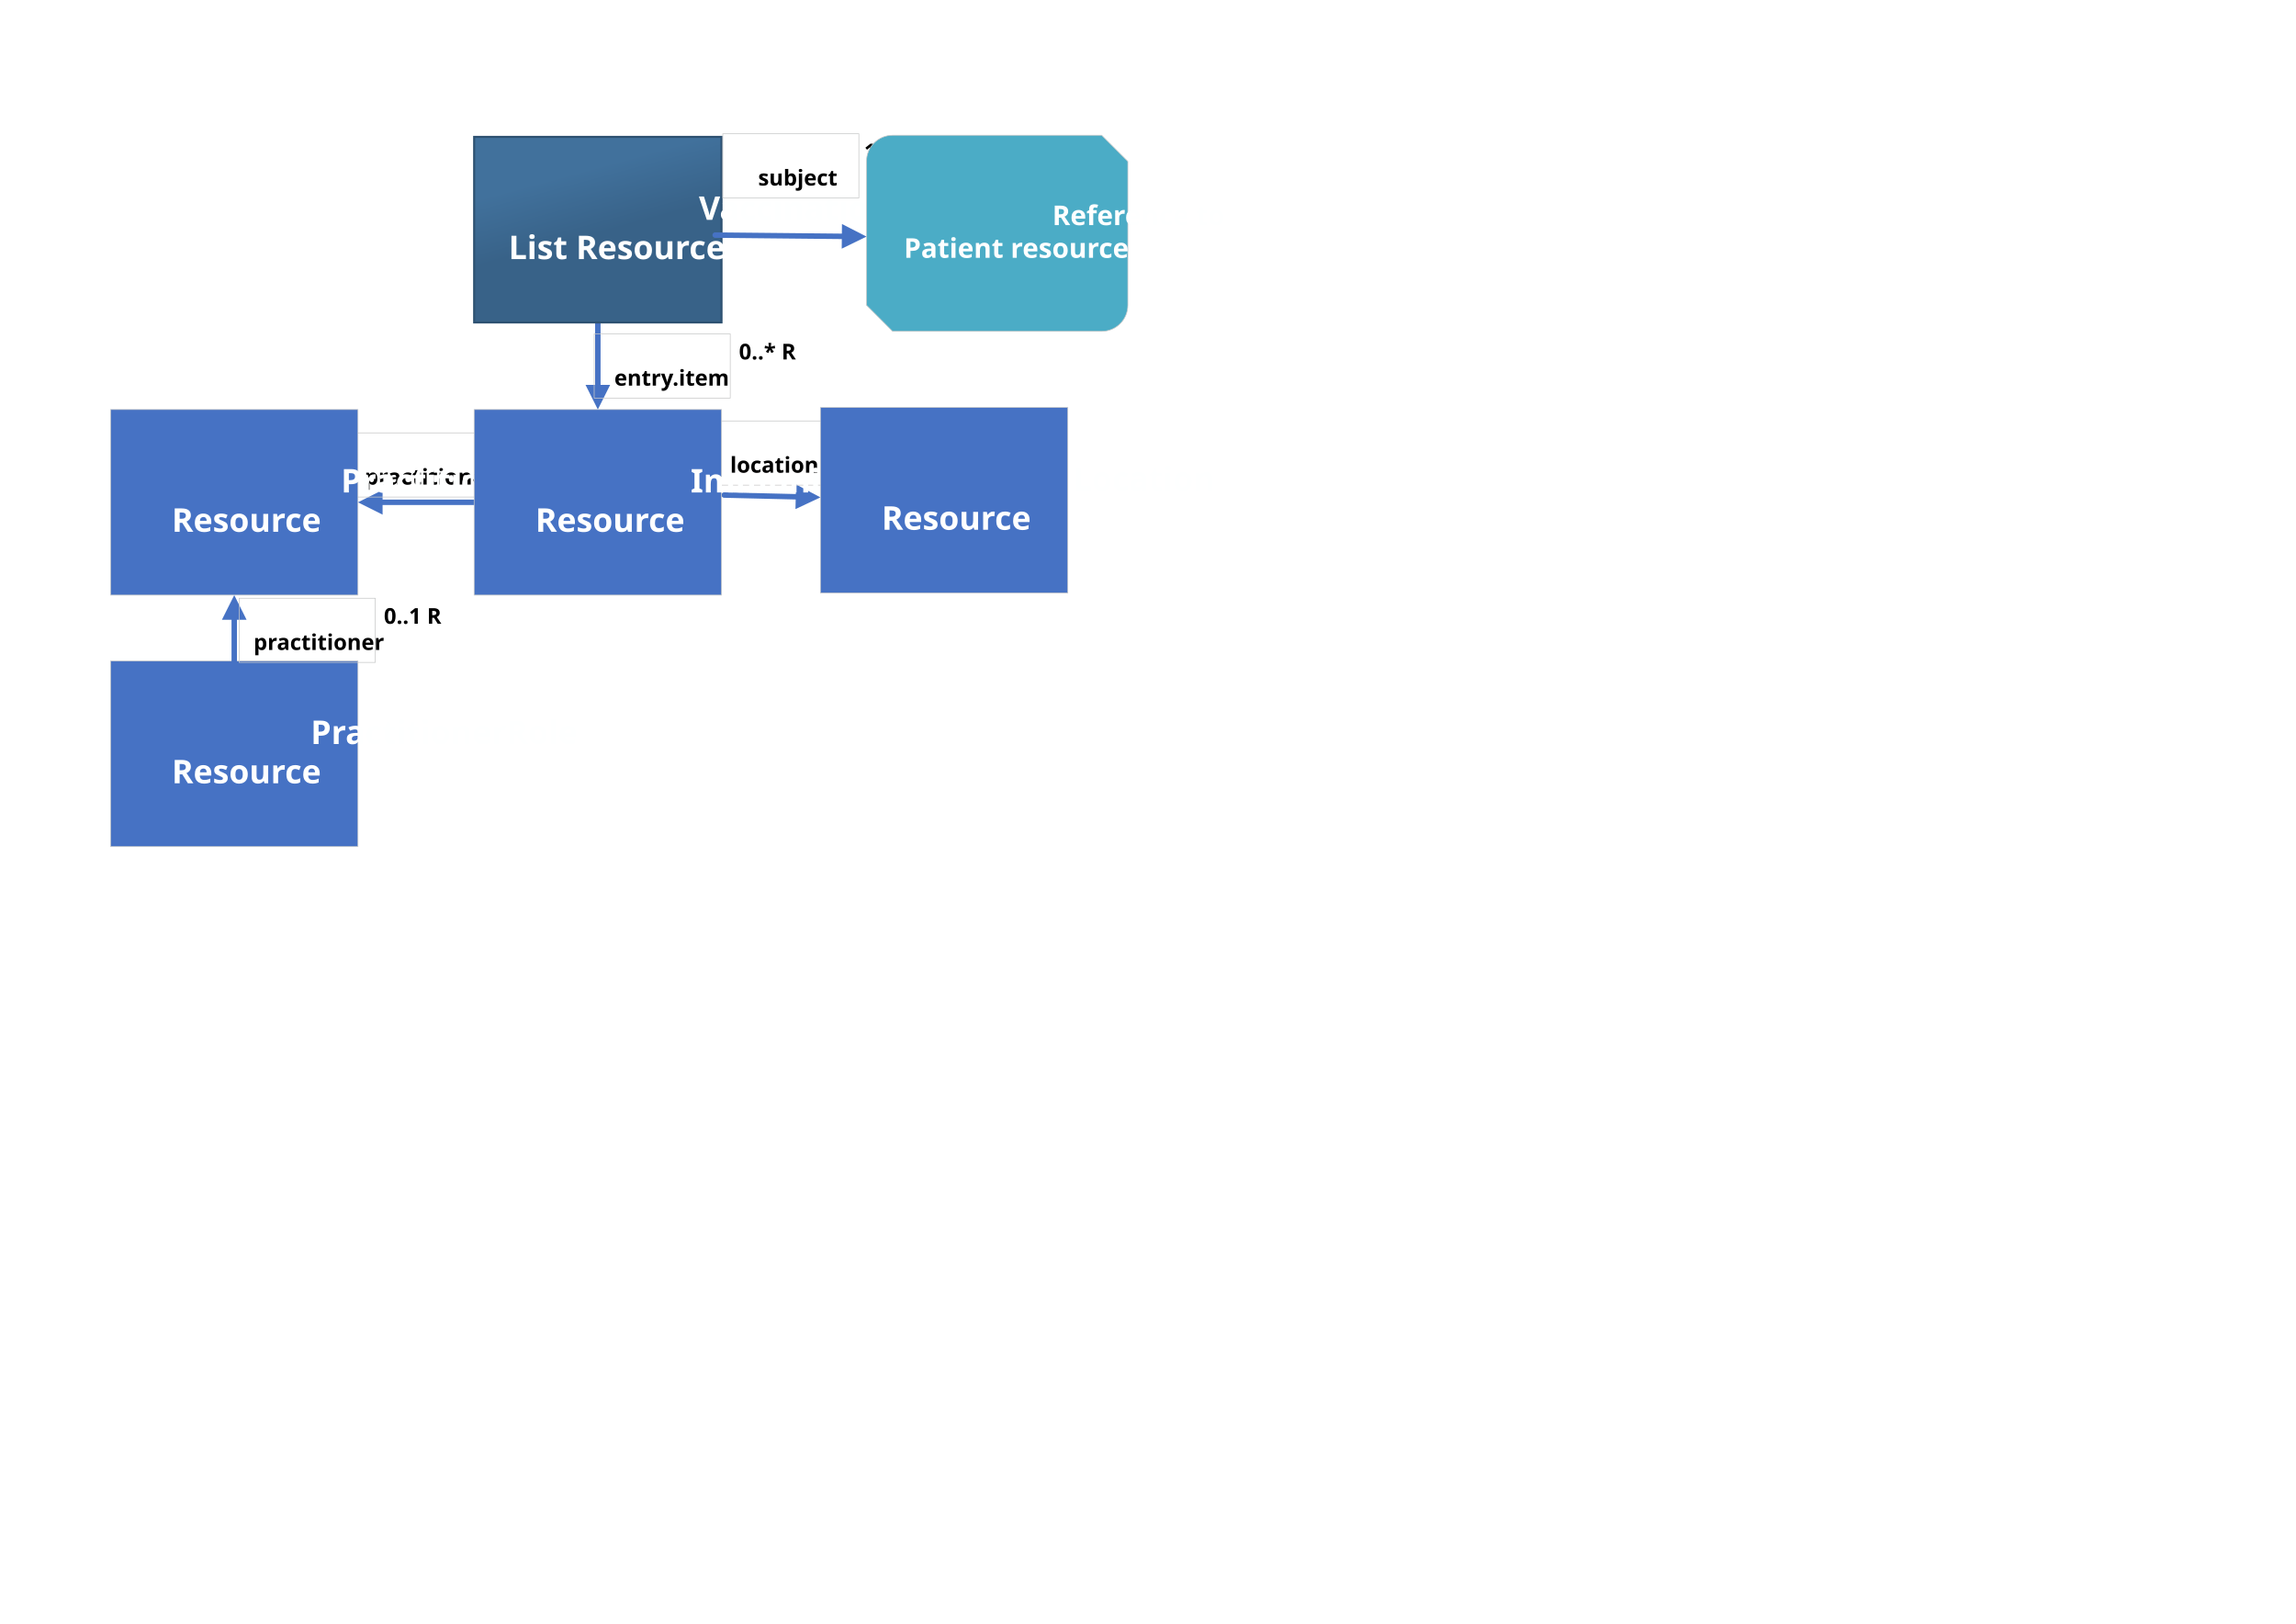
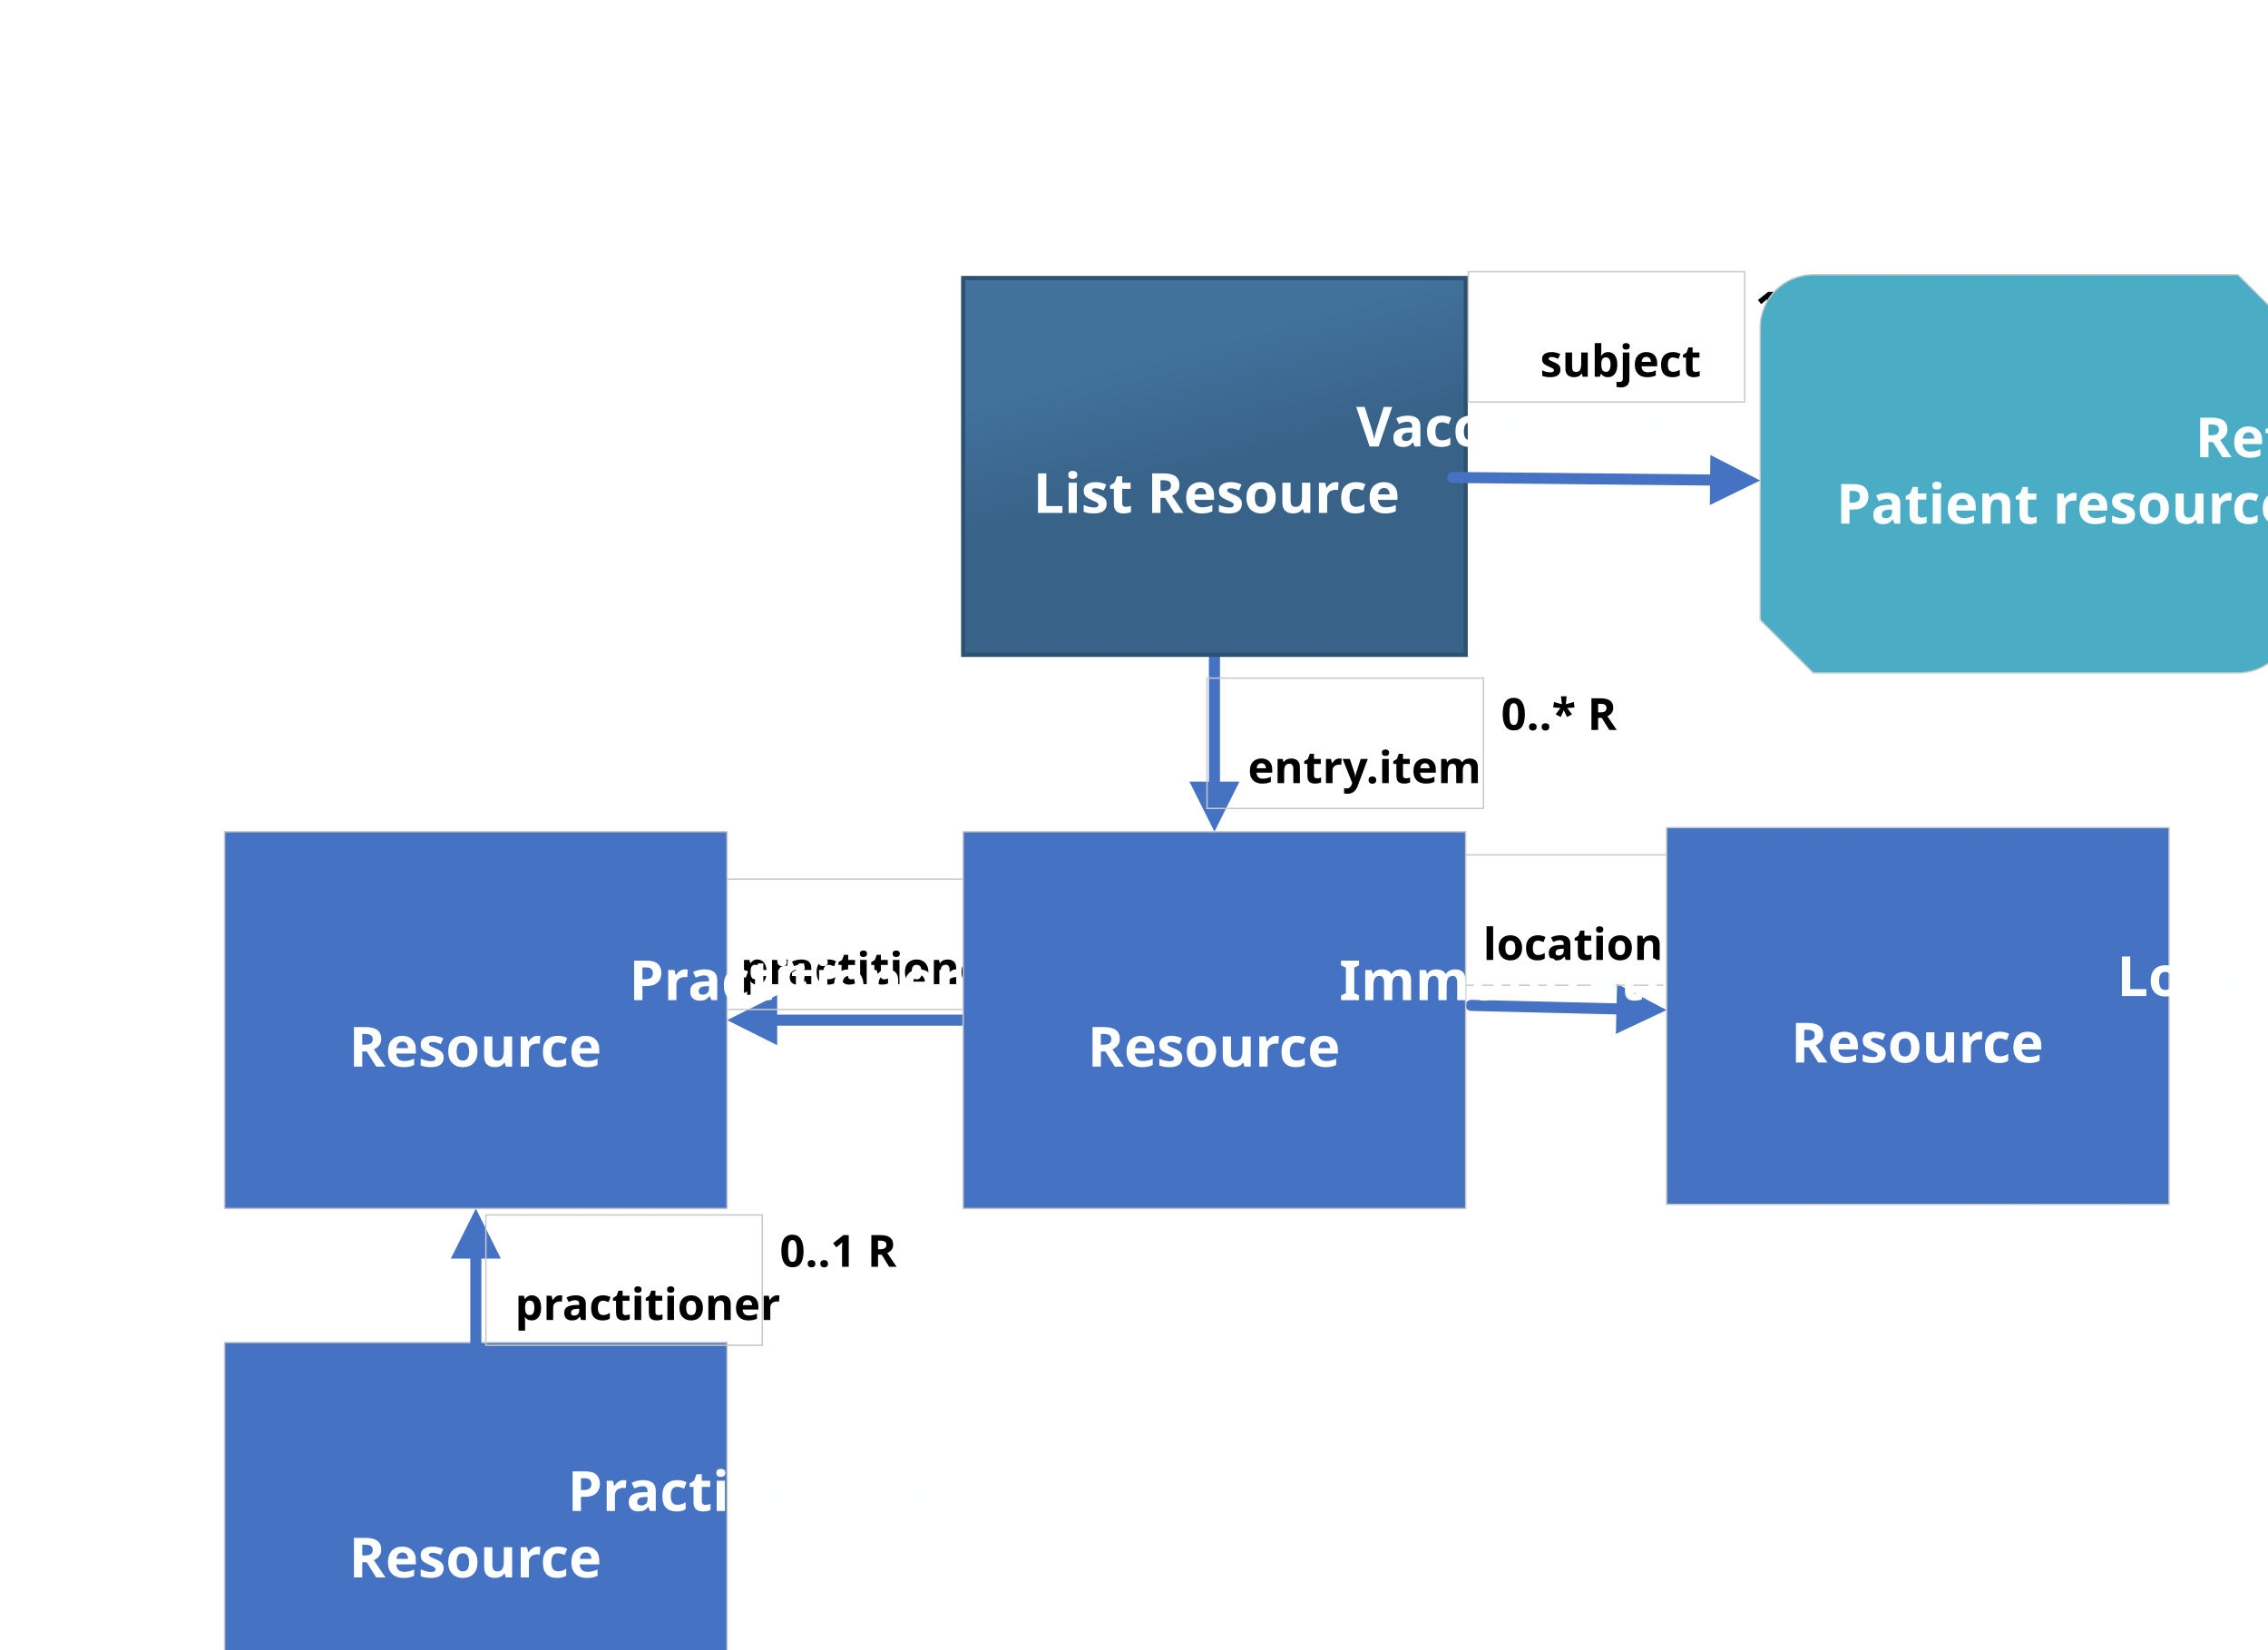
- <svg xmlns="http://www.w3.org/2000/svg" xmlns:ns1="http://schemas.microsoft.com/visio/2003/SVGExtensions/" xmlns:xlink="http://www.w3.org/1999/xlink" width="11.693in" height="8.268in" viewBox="0 0 841.89 595.276" xml:space="preserve" color-interpolation-filters="sRGB" class="st12">
+ <svg xmlns="http://www.w3.org/2000/svg" xmlns:ns1="http://schemas.microsoft.com/visio/2003/SVGExtensions/" xmlns:xlink="http://www.w3.org/1999/xlink" width="5.686in" height="4.137in" viewBox="0 0 409.389 297.834" xml:space="preserve" color-interpolation-filters="sRGB" class="st12">
  <ns1:documentProperties ns1:langID="1033" ns1:metric="true" ns1:viewMarkup="false">
    <ns1:userDefs>
      <ns1:ud ns1:nameU="msvSubprocessMaster" ns1:prompt="" ns1:val="VT4(Rectangle)" />
      <ns1:ud ns1:nameU="msvNoAutoConnect" ns1:val="VT0(1):26" />
    </ns1:userDefs>
  </ns1:documentProperties>
-   <style type="text/css">
+   <style type="text/css">a
	
		.st1 {fill:#4672c4;stroke:#c7c8c8;stroke-width:0.25}
- 		.st2 {fill:#feffff;font-family:Calibri;font-size:1em;font-weight:bold}
+ 		.st2 {fill:#feffff;font-family:Calibri;font-size:0.833em;font-weight:bold}
		.st3 {font-size:1em}
		.st4 {marker-end:url(#mrkr4-10);stroke:#4672c4;stroke-linecap:round;stroke-linejoin:round;stroke-width:2}
		.st5 {fill:#4672c4;fill-opacity:1;stroke:#4672c4;stroke-opacity:1;stroke-width:0.442}
		.st6 {fill:none;stroke:#c7c8c8;stroke-width:0.25}
		.st7 {fill:#000000;font-family:Calibri;font-size:0.667em;font-weight:bold}
		.st8 {fill:#4672c4;fill-opacity:0;stroke:#c7c8c8;stroke-width:0.25}
		.st9 {fill:url(#grad0-45);stroke:#2d5171;stroke-width:0.75}
		.st10 {fill:#4bacc6;stroke:#c7c8c8;stroke-width:0.25}
		.st11 {fill:#feffff;font-family:Calibri;font-size:0.833em;font-weight:bold}
		.st12 {fill:none;fill-rule:evenodd;font-size:12px;overflow:visible;stroke-linecap:square;stroke-miterlimit:3}
	
	</style>
  <defs id="Patterns_And_Gradients">
    <linearGradient id="grad0-45" x1="0" y1="0" x2="1" y2="0" gradientTransform="rotate(250 0.5 0.5)">
      <stop offset="0" stop-color="#386288" stop-opacity="1" />
      <stop offset="0.48" stop-color="#386288" stop-opacity="1" />
      <stop offset="0.82" stop-color="#41719c" stop-opacity="1" />
    </linearGradient>
  </defs>
  <defs id="Markers">
    <g id="lend4">
      <path d="M 2 1 L 0 0 L 2 -1 L 2 1 " style="stroke:none" />
    </g>
    <marker id="mrkr4-10" class="st5" ns1:arrowType="4" ns1:arrowSize="2" ns1:setback="4.52" refX="-4.52" orient="auto" markerUnits="strokeWidth" overflow="visible">
      <use xlink:href="#lend4" transform="scale(-2.26,-2.26) " />
    </marker>
  </defs>
  <g ns1:mID="0" ns1:index="1" ns1:groupContext="foregroundPage">
    <ns1:userDefs>
      <ns1:ud ns1:nameU="msvThemeOrder" ns1:val="VT0(0):26" />
    </ns1:userDefs>
    <ns1:pageProperties ns1:drawingScale="0.0393701" ns1:pageScale="0.0393701" ns1:drawingUnits="24" ns1:shadowOffsetX="8.50394" ns1:shadowOffsetY="-8.50394" />
    <ns1:layer ns1:name="Connector" ns1:index="0" />
-     <a xlink:href="explore_vaccination_details.html#mapping-for-vaccinations-encounter">
+     <a xlink:href="explore_vaccinations.html#mapping-for-vaccination-practitioner-role">
      <g id="shape1-1" ns1:mID="1" ns1:groupContext="shape" transform="translate(40.5354,-284.902)">
        <ns1:custProps>
          <ns1:cp ns1:nameU="Row_1" ns1:lbl="title" ns1:type="0" ns1:langID="2057" ns1:val="VT4(Bundle)" />
        </ns1:custProps>
        <ns1:userDefs>
          <ns1:ud ns1:nameU="visVersion" ns1:val="VT0(15):26" />
          <ns1:ud ns1:nameU="visAltText" ns1:val="VT4(Bundle)" />
        </ns1:userDefs>
        <ns1:textBlock ns1:margins="rect(4,4,4,4)" ns1:tabSpace="42.5197" />
        <ns1:textRect cx="45.354" cy="561.26" width="90.71" height="68.031" />
        <rect x="0" y="527.244" width="90.709" height="68.031" class="st1" />
        <text x="4.75" y="557.66" class="st2" ns1:langID="2057">
          <ns1:paragraph ns1:horizAlign="1" />
          <ns1:tabList />PractitionerRole<ns1:newlineChar />
          <tspan x="22.45" dy="1.2em" class="st3">Resource</tspan>
        </text>
      </g>
    </a>
    <g id="shape2-5" ns1:mID="2" ns1:groupContext="shape" ns1:layerMember="0" transform="translate(173.857,-404.042)">
      <ns1:userDefs>
        <ns1:ud ns1:nameU="visVersion" ns1:val="VT0(15):26" />
      </ns1:userDefs>
      <path d="M0 588.19 L-33.57 588.19" class="st4" />
    </g>
    <g id="shape3-11" ns1:mID="3" ns1:groupContext="shape" ns1:layerMember="0" transform="translate(78.8032,-352.934)">
      <ns1:userDefs>
        <ns1:ud ns1:nameU="visVersion" ns1:val="VT0(15):26" />
      </ns1:userDefs>
      <path d="M7.09 595.28 L7.09 580.14" class="st4" />
    </g>
    <g id="shape4-16" ns1:mID="4" ns1:groupContext="shape" ns1:layerMember="0" transform="translate(265.536,-420.453)">
      <ns1:userDefs>
        <ns1:ud ns1:nameU="visVersion" ns1:val="VT0(15):26" />
      </ns1:userDefs>
      <path d="M0 601.94 L26.25 602.57" class="st4" />
    </g>
    <g id="shape5-21" ns1:mID="5" ns1:groupContext="shape" ns1:layerMember="0" transform="translate(212.125,-477.071)">
      <ns1:userDefs>
        <ns1:ud ns1:nameU="visVersion" ns1:val="VT0(15):26" />
      </ns1:userDefs>
      <path d="M7.09 595.28 L7.09 618.16" class="st4" />
    </g>
    <g id="shape6-26" ns1:mID="6" ns1:groupContext="shape" transform="translate(217.876,-449.344)">
      <ns1:textBlock ns1:margins="rect(4,4,4,4)" ns1:tabSpace="42.5197" />
      <ns1:textRect cx="24.945" cy="583.512" width="49.89" height="23.528" />
      <rect x="0" y="571.748" width="49.89" height="23.528" class="st6" />
      <text x="15.63" y="581.11" class="st7" ns1:langID="1033">
        <ns1:paragraph ns1:horizAlign="1" />
        <ns1:tabList />0..* R<ns1:newlineChar />
        <tspan x="7.38" dy="1.2em" class="st3">entry.item </tspan>
      </text>
    </g>
    <g id="shape7-30" ns1:mID="7" ns1:groupContext="shape" transform="translate(256.212,-417.426)">
      <ns1:textBlock ns1:margins="rect(4,4,4,4)" ns1:tabSpace="42.5197" />
      <ns1:textRect cx="24.945" cy="583.512" width="49.89" height="23.528" />
      <rect x="0" y="571.748" width="49.89" height="23.528" class="st6" />
      <text x="15.63" y="581.11" class="st7" ns1:langID="1033">
        <ns1:paragraph ns1:horizAlign="1" />
        <ns1:tabList />0..* R<ns1:newlineChar />
        <tspan x="11.5" dy="1.2em" class="st3">location</tspan>
      </text>
    </g>
    <g id="shape8-34" ns1:mID="8" ns1:groupContext="shape" transform="translate(87.7065,-352.43)">
      <ns1:textBlock ns1:margins="rect(4,4,4,4)" ns1:tabSpace="42.5197" />
      <ns1:textRect cx="24.945" cy="583.512" width="49.89" height="23.528" />
      <rect x="0" y="571.748" width="49.89" height="23.528" class="st8" />
      <text x="15.6" y="581.11" class="st7" ns1:langID="1033">
        <ns1:paragraph ns1:horizAlign="1" />
        <ns1:tabList />0..1 R<ns1:newlineChar />
        <tspan x="5.26" dy="1.2em" class="st3">practitioner</tspan>
      </text>
    </g>
    <g id="shape9-38" ns1:mID="9" ns1:groupContext="shape" transform="translate(128.409,-413.057)">
      <ns1:textBlock ns1:margins="rect(4,4,4,4)" ns1:tabSpace="42.5197" />
      <ns1:textRect cx="24.945" cy="583.512" width="49.89" height="23.528" />
      <rect x="0" y="571.748" width="49.89" height="23.528" class="st8" />
      <text x="15.6" y="581.11" class="st7" ns1:langID="1033">
        <ns1:paragraph ns1:horizAlign="1" />
        <ns1:tabList />0..1 R<ns1:newlineChar />
        <tspan x="5.26" dy="1.2em" class="st3">practitioner</tspan>
      </text>
    </g>
-     <a xlink:href="explore_vaccinations.html#mapping-for-vaccinations-list">
+     <a xlink:href="explore_vaccinations.html#mapping-for-vaccination-details-list">
      <g id="shape10-42" ns1:mID="10" ns1:groupContext="shape" transform="translate(173.857,-477.071)">
        <ns1:custProps>
          <ns1:cp ns1:nameU="Row_1" ns1:lbl="title" ns1:type="0" ns1:langID="2057" ns1:val="VT4(Bundle)" />
        </ns1:custProps>
        <ns1:userDefs>
          <ns1:ud ns1:nameU="visVersion" ns1:val="VT0(15):26" />
          <ns1:ud ns1:nameU="visAltText" ns1:val="VT4(Bundle)" />
        </ns1:userDefs>
        <ns1:textBlock ns1:margins="rect(4,4,4,4)" ns1:tabSpace="42.5197" />
        <ns1:textRect cx="45.354" cy="561.26" width="90.71" height="68.031" />
        <rect x="0" y="527.244" width="90.709" height="68.031" class="st9" />
        <text x="13.77" y="557.66" class="st2" ns1:langID="2057">
          <ns1:paragraph ns1:horizAlign="1" />
          <ns1:tabList />Vaccinations <ns1:newlineChar />
          <tspan x="12.61" dy="1.2em" class="st3">List Resource</tspan>
        </text>
      </g>
    </a>
-     <a xlink:href="explore_vaccinations.html#mapping-for-practitioner-resource">
+     <a xlink:href="explore_vaccinations.html#mapping-for-vaccination-practitioner">
      <g id="shape11-48" ns1:mID="11" ns1:groupContext="shape" transform="translate(40.5354,-377.112)">
        <ns1:custProps>
          <ns1:cp ns1:nameU="Row_1" ns1:lbl="title" ns1:type="0" ns1:langID="2057" ns1:val="VT4(Bundle)" />
        </ns1:custProps>
        <ns1:userDefs>
          <ns1:ud ns1:nameU="visVersion" ns1:val="VT0(15):26" />
          <ns1:ud ns1:nameU="visAltText" ns1:val="VT4(Bundle)" />
        </ns1:userDefs>
        <ns1:textBlock ns1:margins="rect(4,4,4,4)" ns1:tabSpace="42.5197" />
        <ns1:textRect cx="45.354" cy="561.26" width="90.71" height="68.031" />
        <rect x="0" y="527.244" width="90.709" height="68.031" class="st1" />
        <text x="15.85" y="557.66" class="st2" ns1:langID="2057">
          <ns1:paragraph ns1:horizAlign="1" />
          <ns1:tabList />Practitioner<ns1:newlineChar />
          <tspan x="22.45" dy="1.2em" class="st3">Resource</tspan>
        </text>
      </g>
    </a>
-     <a xlink:href="explore_vaccinations.html#mapping-for-vaccinations">
+     <a xlink:href="http://localhost:4005/explore_vaccinations.html#mapping-for-vaccinations">
      <g id="shape12-52" ns1:mID="12" ns1:groupContext="shape" transform="translate(173.857,-377.112)">
        <ns1:custProps>
          <ns1:cp ns1:nameU="Row_1" ns1:lbl="title" ns1:type="0" ns1:langID="2057" ns1:val="VT4(Bundle)" />
        </ns1:custProps>
        <ns1:userDefs>
          <ns1:ud ns1:nameU="visVersion" ns1:val="VT0(15):26" />
          <ns1:ud ns1:nameU="visAltText" ns1:val="VT4(Bundle)" />
        </ns1:userDefs>
        <ns1:textBlock ns1:margins="rect(4,4,4,4)" ns1:tabSpace="42.5197" />
        <ns1:textRect cx="45.354" cy="561.26" width="90.71" height="68.031" />
        <rect x="0" y="527.244" width="90.709" height="68.031" class="st1" />
        <text x="10.73" y="557.66" class="st2" ns1:langID="2057">
          <ns1:paragraph ns1:horizAlign="1" />
          <ns1:tabList />Immunization<ns1:newlineChar />
          <tspan x="22.45" dy="1.2em" class="st3">Resource</tspan>
        </text>
      </g>
    </a>
-     <a xlink:href="explore_vaccinationss.html#mapping-for-vaccinations-location">
+     <a xlink:href="explore_vaccinations.html#mapping-for-vaccination-location">
      <g id="shape13-56" ns1:mID="13" ns1:groupContext="shape" transform="translate(300.827,-377.858)">
        <ns1:custProps>
          <ns1:cp ns1:nameU="Row_1" ns1:lbl="title" ns1:type="0" ns1:langID="2057" ns1:val="VT4(Bundle)" />
        </ns1:custProps>
        <ns1:userDefs>
          <ns1:ud ns1:nameU="visVersion" ns1:val="VT0(15):26" />
          <ns1:ud ns1:nameU="visAltText" ns1:val="VT4(Bundle)" />
        </ns1:userDefs>
        <ns1:textBlock ns1:margins="rect(4,4,4,4)" ns1:tabSpace="42.5197" />
        <ns1:textRect cx="45.354" cy="561.26" width="90.71" height="68.031" />
        <rect x="0" y="527.244" width="90.709" height="68.031" class="st1" />
        <text x="24.12" y="557.66" class="st2" ns1:langID="2057">
          <ns1:paragraph ns1:horizAlign="1" />
          <ns1:tabList />Location<ns1:newlineChar />
          <tspan x="22.45" dy="1.2em" class="st3">Resource</tspan>
        </text>
      </g>
    </a>
    <g id="shape14-60" ns1:mID="14" ns1:groupContext="shape" transform="translate(265.038,-522.709)">
      <ns1:textBlock ns1:margins="rect(4,4,4,4)" ns1:tabSpace="42.5197" />
      <ns1:textRect cx="24.945" cy="583.512" width="49.89" height="23.528" />
      <rect x="0" y="571.748" width="49.89" height="23.528" class="st8" />
      <text x="14.35" y="581.11" class="st7" ns1:langID="1033">
        <ns1:paragraph ns1:horizAlign="1" />
        <ns1:tabList />1..1 M<ns1:newlineChar />
        <tspan x="12.96" dy="1.2em" class="st3">subject</tspan>
      </text>
    </g>
-     <g id="shape15-64" ns1:mID="15" ns1:groupContext="shape" transform="translate(317.721,-473.818)">
-       <ns1:userDefs>
-         <ns1:ud ns1:nameU="CTypeTopLeftSnip" ns1:prompt="" ns1:val="VT0(0):5" />
-         <ns1:ud ns1:nameU="CTypeTopRightSnip" ns1:prompt="" ns1:val="VT0(1):5" />
-         <ns1:ud ns1:nameU="CTypeBotLeftSnip" ns1:prompt="" ns1:val="VT0(1):5" />
-         <ns1:ud ns1:nameU="CTypeBotRightSnip" ns1:prompt="" ns1:val="VT0(0):5" />
-         <ns1:ud ns1:nameU="CornerLockHoriz" ns1:prompt="" ns1:val="VT0(0):5" />
-         <ns1:ud ns1:nameU="CornerLockVert" ns1:prompt="" ns1:val="VT0(0):5" />
-         <ns1:ud ns1:nameU="CornerLockDiag" ns1:prompt="" ns1:val="VT0(0):5" />
-         <ns1:ud ns1:nameU="TopLeftOffset" ns1:prompt="" ns1:val="VT0(0.15748031496063):24" />
-         <ns1:ud ns1:nameU="TopRightOffset" ns1:prompt="" ns1:val="VT0(0.15748031496063):24" />
-         <ns1:ud ns1:nameU="BotLeftOffset" ns1:prompt="" ns1:val="VT0(0.15748031496063):24" />
-         <ns1:ud ns1:nameU="BotRightOffset" ns1:prompt="" ns1:val="VT0(0.15748031496063):24" />
-         <ns1:ud ns1:nameU="visVersion" ns1:prompt="" ns1:val="VT0(15):26" />
-         <ns1:ud ns1:nameU="TopLeftOffset" ns1:prompt="" ns1:val="VT0(0.13310171124648):1" />
-         <ns1:ud ns1:nameU="TopRightOffset" ns1:prompt="" ns1:val="VT0(0.13310171124649):1" />
-         <ns1:ud ns1:nameU="BotLeftOffset" ns1:prompt="" ns1:val="VT0(0.13310171124648):1" />
-         <ns1:ud ns1:nameU="BotRightOffset" ns1:prompt="" ns1:val="VT0(0.13310171124649):1" />
-       </ns1:userDefs>
-       <ns1:textBlock ns1:margins="rect(4,4,4,4)" ns1:tabSpace="42.5197" />
-       <ns1:textRect cx="47.917" cy="559.338" width="95.84" height="71.875" />
-       <path d="M9.58 595.28 L86.25 595.28 A9.583 9.583 -180 0 0 95.83 585.69 L95.83 532.98 L86.25 523.4 L9.58 523.4 A9.583        9.583 -180 0 0 0 532.98 L0 585.69 L9.58 595.28 Z" class="st10" />
-       <text x="21.35" y="556.34" class="st11" ns1:langID="2057">
-         <ns1:paragraph ns1:horizAlign="1" />
-         <ns1:tabList />Reference to <ns1:newlineChar />
-         <tspan x="13.72" dy="1.2em" class="st3">Patient resource </tspan>
-       </text>
-     </g>
+     <a xlink:href="explore_vaccinations.html#patient-reference">
+       <g id="shape15-64" ns1:mID="15" ns1:groupContext="shape" transform="translate(317.721,-473.818)">
+         <ns1:userDefs>
+           <ns1:ud ns1:nameU="CTypeTopLeftSnip" ns1:prompt="" ns1:val="VT0(0):5" />
+           <ns1:ud ns1:nameU="CTypeTopRightSnip" ns1:prompt="" ns1:val="VT0(1):5" />
+           <ns1:ud ns1:nameU="CTypeBotLeftSnip" ns1:prompt="" ns1:val="VT0(1):5" />
+           <ns1:ud ns1:nameU="CTypeBotRightSnip" ns1:prompt="" ns1:val="VT0(0):5" />
+           <ns1:ud ns1:nameU="CornerLockHoriz" ns1:prompt="" ns1:val="VT0(0):5" />
+           <ns1:ud ns1:nameU="CornerLockVert" ns1:prompt="" ns1:val="VT0(0):5" />
+           <ns1:ud ns1:nameU="CornerLockDiag" ns1:prompt="" ns1:val="VT0(0):5" />
+           <ns1:ud ns1:nameU="TopLeftOffset" ns1:prompt="" ns1:val="VT0(0.15748031496063):24" />
+           <ns1:ud ns1:nameU="TopRightOffset" ns1:prompt="" ns1:val="VT0(0.15748031496063):24" />
+           <ns1:ud ns1:nameU="BotLeftOffset" ns1:prompt="" ns1:val="VT0(0.15748031496063):24" />
+           <ns1:ud ns1:nameU="BotRightOffset" ns1:prompt="" ns1:val="VT0(0.15748031496063):24" />
+           <ns1:ud ns1:nameU="visVersion" ns1:prompt="" ns1:val="VT0(15):26" />
+           <ns1:ud ns1:nameU="TopLeftOffset" ns1:prompt="" ns1:val="VT0(0.13310171124648):1" />
+           <ns1:ud ns1:nameU="TopRightOffset" ns1:prompt="" ns1:val="VT0(0.13310171124649):1" />
+           <ns1:ud ns1:nameU="BotLeftOffset" ns1:prompt="" ns1:val="VT0(0.13310171124648):1" />
+           <ns1:ud ns1:nameU="BotRightOffset" ns1:prompt="" ns1:val="VT0(0.13310171124649):1" />
+         </ns1:userDefs>
+         <ns1:textBlock ns1:margins="rect(4,4,4,4)" ns1:tabSpace="42.5197" />
+         <ns1:textRect cx="47.917" cy="559.338" width="95.84" height="71.875" />
+         <path d="M9.58 595.28 L86.25 595.28 A9.583 9.583 -180 0 0 95.83 585.69 L95.83 532.98 L86.25 523.4 L9.58 523.4 A9.583        9.583 -180 0 0 0 532.98 L0 585.69 L9.58 595.28 Z" class="st10" />
+         <text x="21.35" y="556.34" class="st11" ns1:langID="2057">
+           <ns1:paragraph ns1:horizAlign="1" />
+           <ns1:tabList />Reference to <ns1:newlineChar />
+           <tspan x="13.72" dy="1.2em" class="st3">Patient resource </tspan>
+         </text>
+       </g>
+     </a>
    <g id="shape16-68" ns1:mID="16" ns1:groupContext="shape" ns1:layerMember="0" transform="translate(262.245,-515.91)">
      <ns1:userDefs>
        <ns1:ud ns1:nameU="visVersion" ns1:val="VT0(15):26" />
      </ns1:userDefs>
      <path d="M0 602.09 L46.44 602.55" class="st4" />
    </g>
  </g>
</svg>
